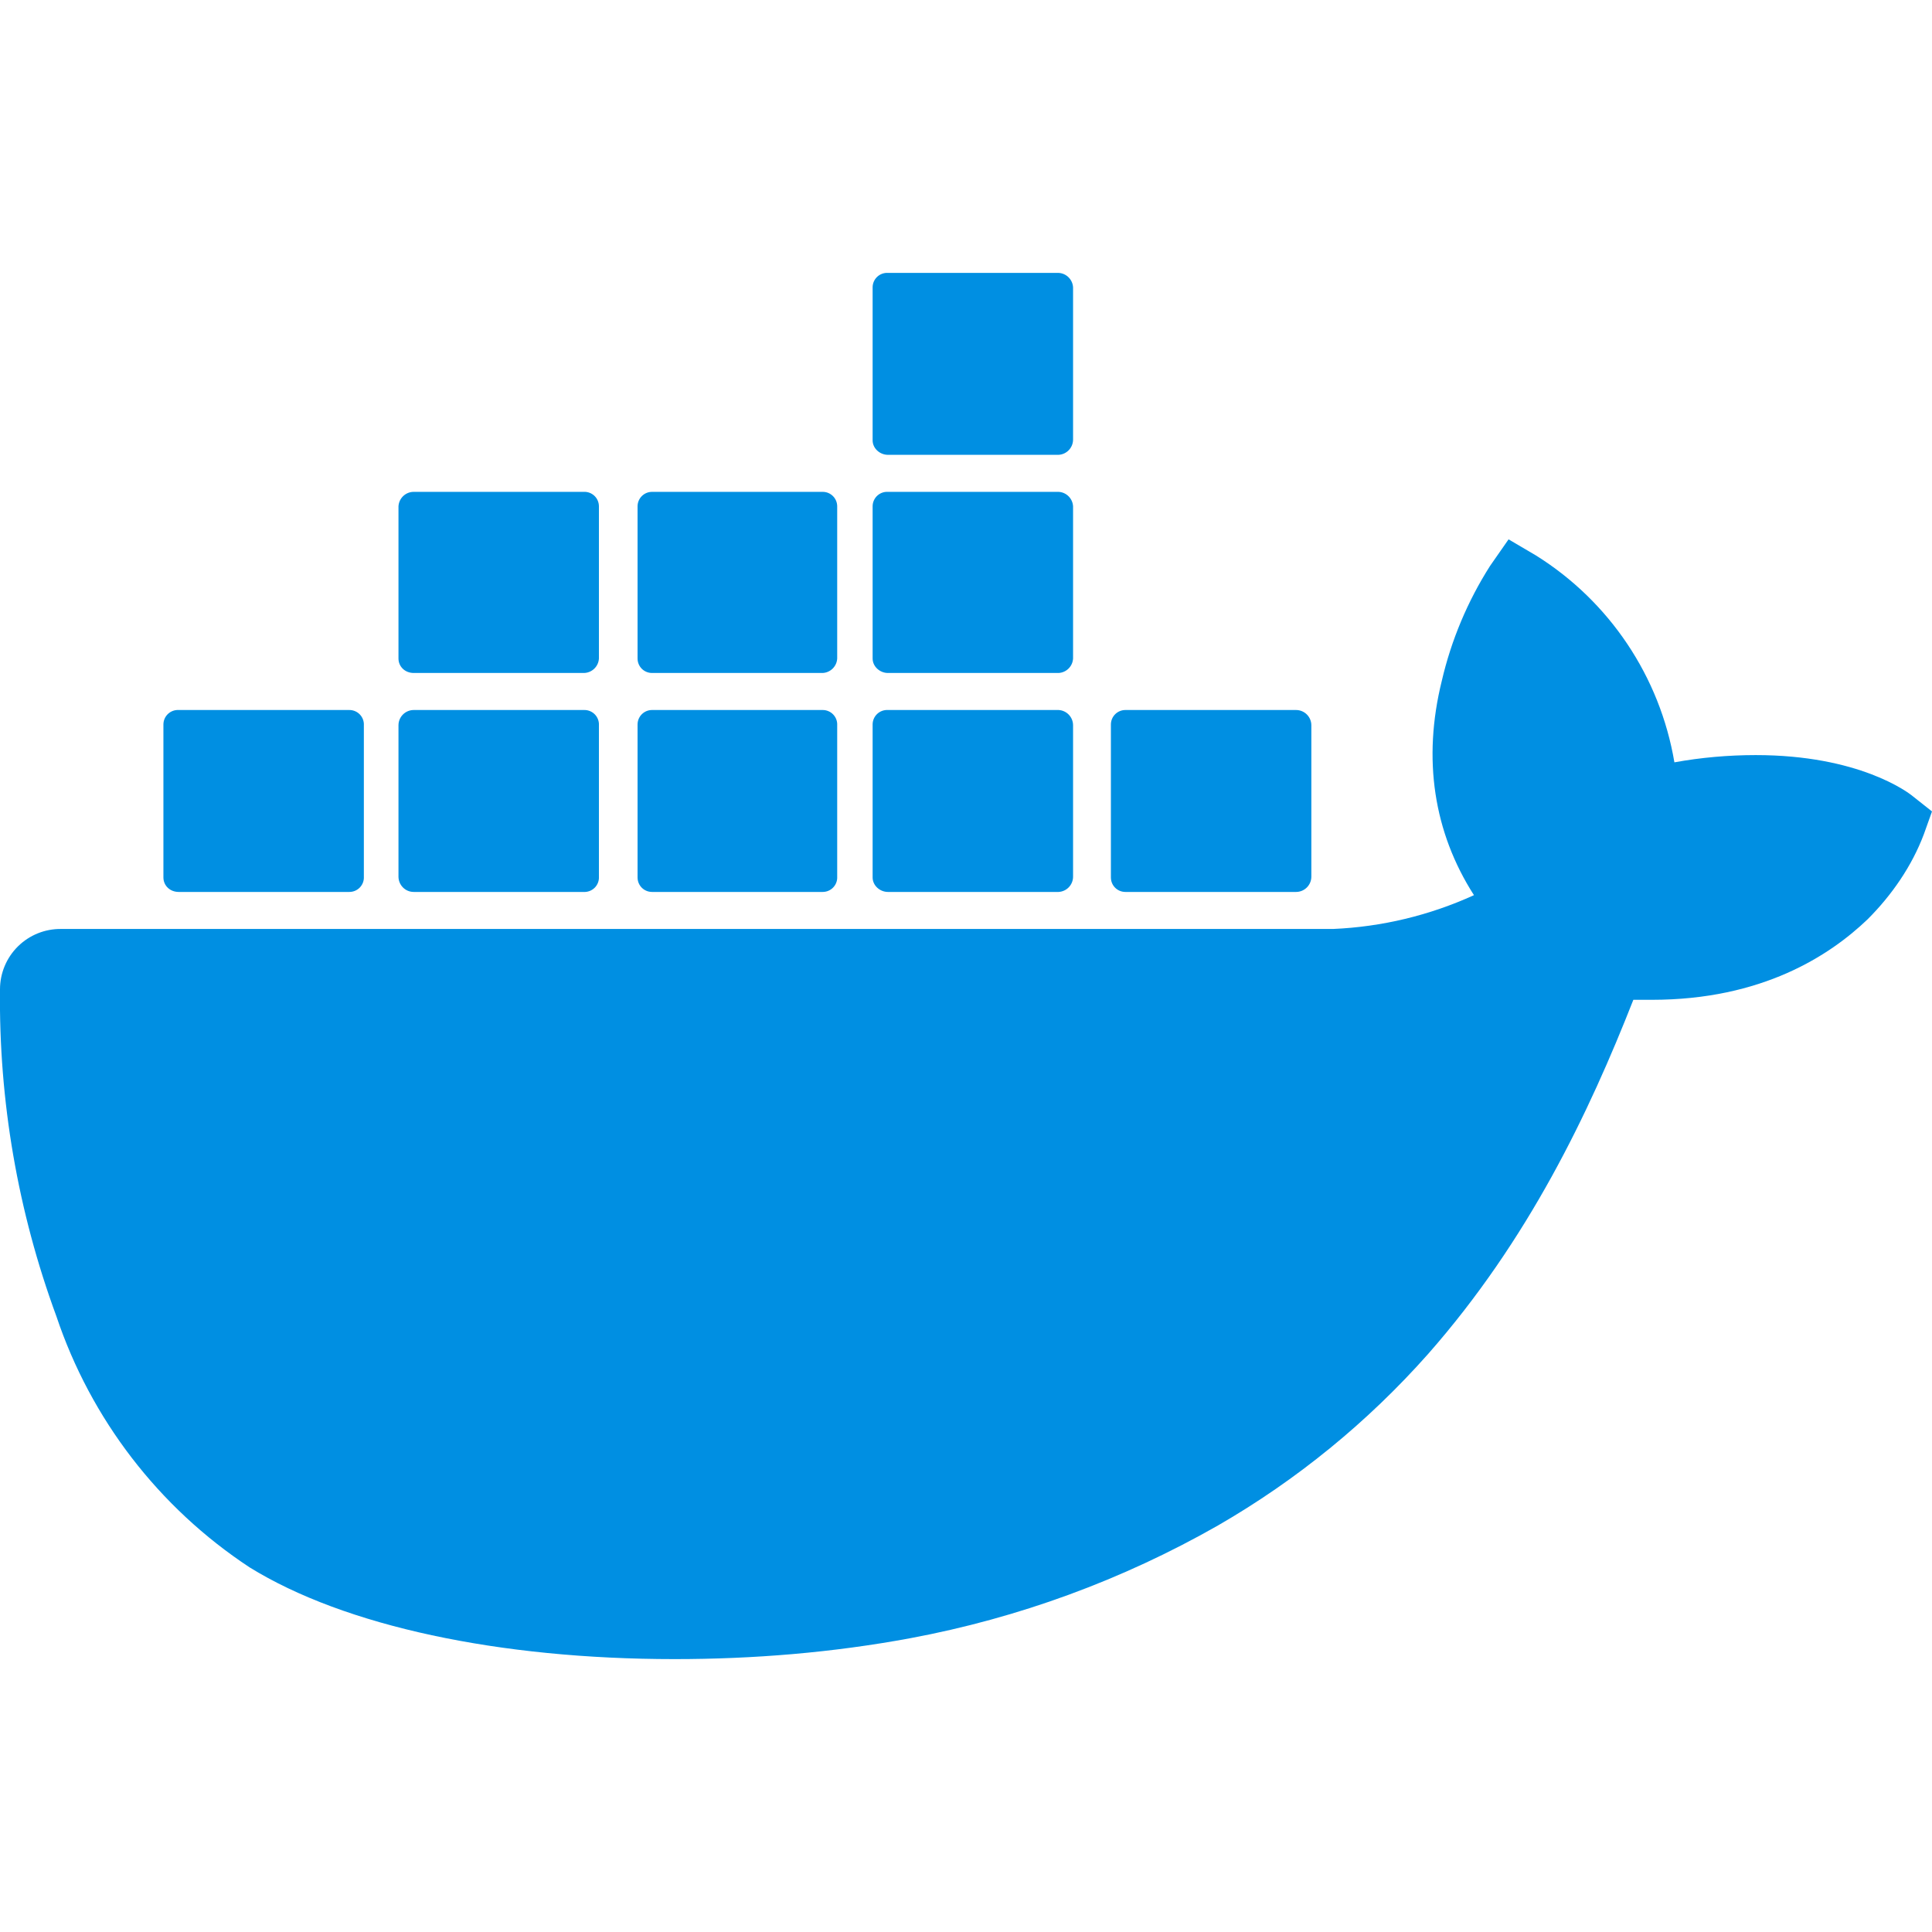
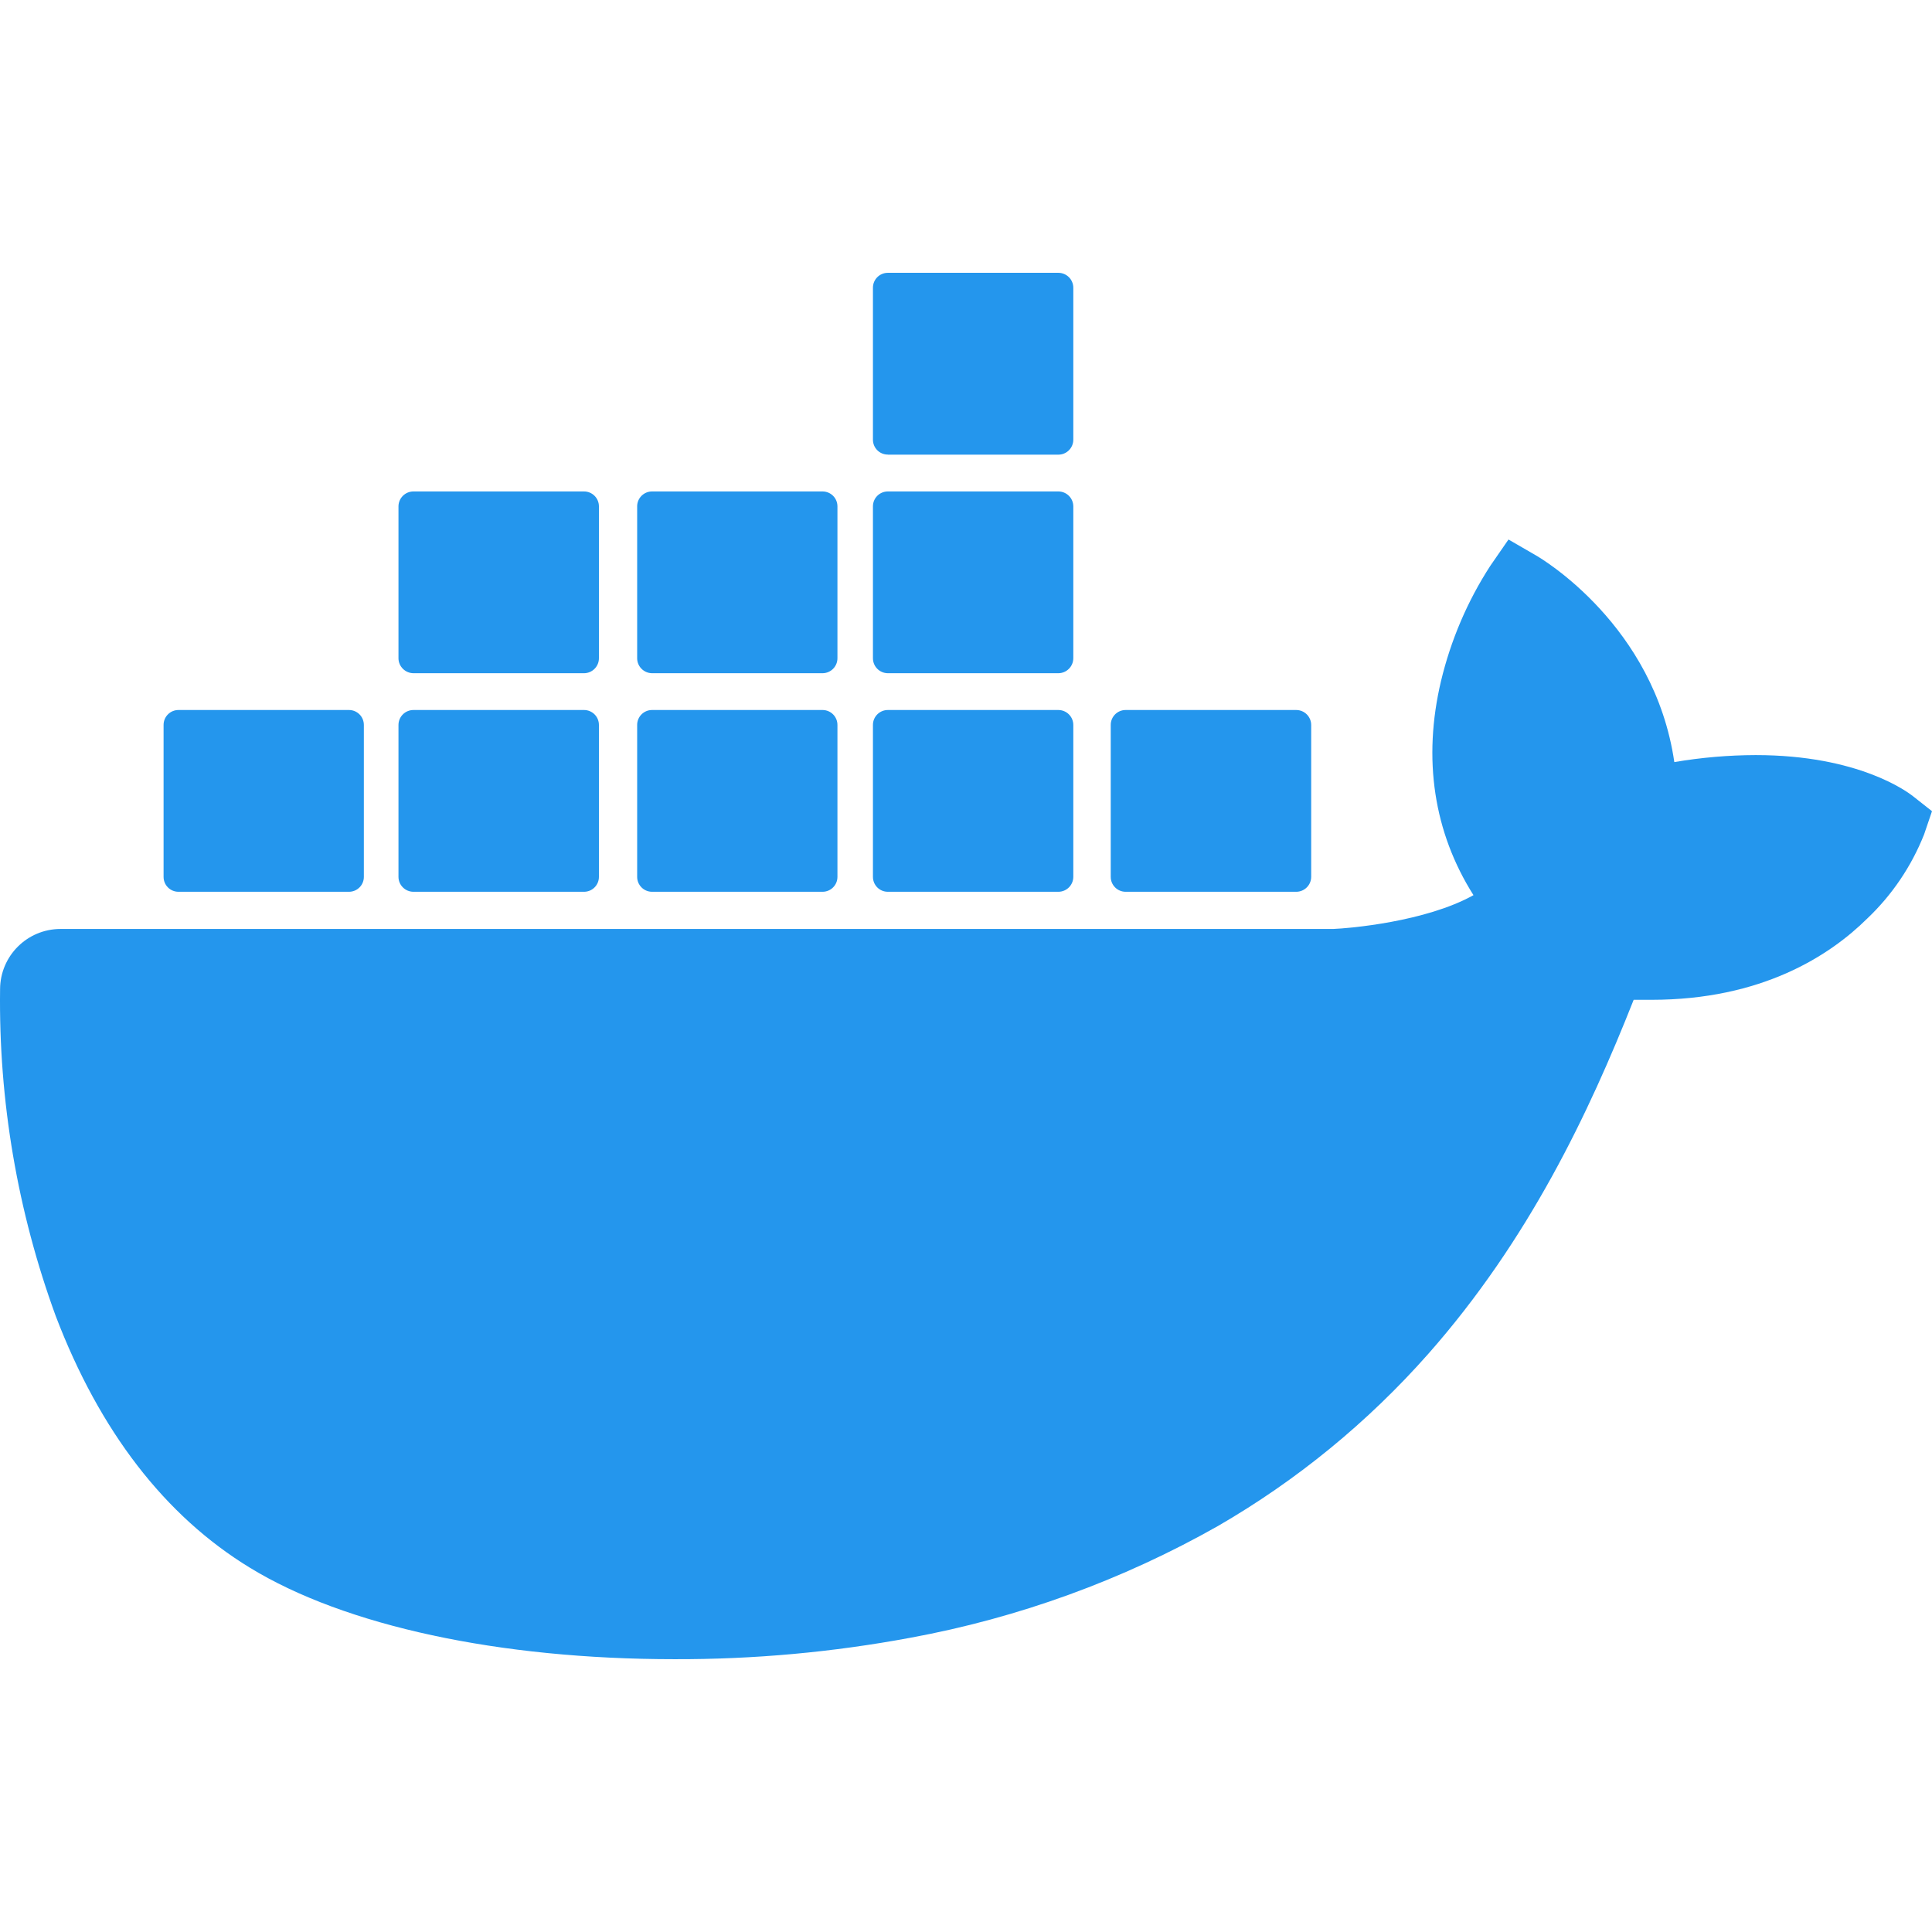
- <svg xmlns="http://www.w3.org/2000/svg" viewBox="0 0 24 24" fill="#008fe2">
-   <path d="M13.98 11.08h2.12a.19.19 0 0 0 .19-.19V9.01a.19.19 0 0 0-.19-.19h-2.12a.18.18 0 0 0-.18.18v1.9c0 .1.08.18.18.18m-2.95-5.43h2.12a.19.19 0 0 0 .18-.19V3.57a.19.19 0 0 0-.18-.18h-2.12a.18.18 0 0 0-.19.18v1.9c0 .1.09.18.19.18m0 2.71h2.12a.19.19 0 0 0 .18-.18V6.29a.19.19 0 0 0-.18-.18h-2.12a.18.18 0 0 0-.19.18v1.89c0 .1.09.18.19.18m-2.93 0h2.12a.19.19 0 0 0 .18-.18V6.29a.18.18 0 0 0-.18-.18H8.1a.18.18 0 0 0-.18.18v1.89c0 .1.08.18.18.18m-2.96 0h2.11a.19.19 0 0 0 .19-.18V6.29a.18.18 0 0 0-.19-.18H5.14a.19.19 0 0 0-.19.18v1.89c0 .1.08.18.19.18m5.89 2.72h2.12a.19.19 0 0 0 .18-.19V9.01a.19.19 0 0 0-.18-.19h-2.12a.18.18 0 0 0-.19.18v1.9c0 .1.09.18.19.18m-2.93 0h2.12a.18.18 0 0 0 .18-.19V9.01a.18.18 0 0 0-.18-.19H8.1a.18.18 0 0 0-.18.18v1.9c0 .1.08.18.18.18m-2.96 0h2.11a.18.18 0 0 0 .19-.19V9.01a.18.18 0 0 0-.18-.19H5.14a.19.19 0 0 0-.19.19v1.88c0 .1.08.19.19.19m-2.92 0h2.12a.18.18 0 0 0 .18-.19V9.01a.18.18 0 0 0-.18-.19H2.22a.18.18 0 0 0-.19.18v1.9c0 .1.08.18.19.18m21.54-1.19c-.06-.05-.67-.51-1.95-.51-.34 0-.68.03-1.01.09a3.77 3.77 0 0 0-1.72-2.57l-.34-.2-.23.33a4.6 4.6 0 0 0-.6 1.43c-.24.97-.1 1.88.4 2.66a4.7 4.7 0 0 1-1.75.42H.76a.75.75 0 0 0-.76.75 11.38 11.38 0 0 0 .7 4.06 6.03 6.03 0 0 0 2.4 3.12c1.18.73 3.1 1.14 5.28 1.14.98 0 1.96-.08 2.93-.26a12.25 12.25 0 0 0 3.82-1.4 10.5 10.5 0 0 0 2.61-2.13c1.25-1.42 2-3 2.55-4.4h.23c1.37 0 2.21-.55 2.68-1 .3-.3.55-.66.7-1.06l.1-.28Z" />
+ <svg xmlns="http://www.w3.org/2000/svg" fill="#2496ED" viewBox="0 0 24 24">
+   <path d="M13.983 11.078h2.119a.186.186 0 00.186-.185V9.006a.186.186 0 00-.186-.186h-2.119a.185.185 0 00-.185.185v1.888c0 .102.083.185.185.185m-2.954-5.43h2.118a.186.186 0 00.186-.186V3.574a.186.186 0 00-.186-.185h-2.118a.185.185 0 00-.185.185v1.888c0 .102.082.185.185.185m0 2.716h2.118a.187.187 0 00.186-.186V6.29a.186.186 0 00-.186-.185h-2.118a.185.185 0 00-.185.185v1.887c0 .102.082.185.185.186m-2.93 0h2.12a.186.186 0 00.184-.186V6.29a.185.185 0 00-.185-.185H8.1a.185.185 0 00-.185.185v1.887c0 .102.083.185.185.186m-2.964 0h2.119a.186.186 0 00.185-.186V6.29a.185.185 0 00-.185-.185H5.136a.186.186 0 00-.186.185v1.887c0 .102.084.185.186.186m5.893 2.715h2.118a.186.186 0 00.186-.185V9.006a.186.186 0 00-.186-.186h-2.118a.185.185 0 00-.185.185v1.888c0 .102.082.185.185.185m-2.93 0h2.12a.185.185 0 00.184-.185V9.006a.185.185 0 00-.184-.186h-2.12a.185.185 0 00-.184.185v1.888c0 .102.083.185.185.185m-2.964 0h2.119a.185.185 0 00.185-.185V9.006a.185.185 0 00-.184-.186h-2.12a.186.186 0 00-.186.186v1.887c0 .102.084.185.186.185m-2.92 0h2.12a.185.185 0 00.184-.185V9.006a.185.185 0 00-.184-.186h-2.12a.185.185 0 00-.184.185v1.888c0 .102.082.185.185.185M23.763 9.89c-.065-.051-.672-.51-1.954-.51-.338.001-.676.03-1.01.087-.248-1.7-1.653-2.53-1.716-2.566l-.344-.199-.226.327c-.284.438-.49.922-.612 1.43-.23.97-.09 1.882.403 2.661-.595.332-1.55.413-1.744.42H.751a.751.751 0 00-.75.748 11.376 11.376 0 00.692 4.062c.545 1.428 1.355 2.48 2.41 3.124 1.18.723 3.1 1.137 5.275 1.137.983.003 1.963-.086 2.93-.266a12.248 12.248 0 003.823-1.389c.98-.567 1.86-1.288 2.61-2.136 1.252-1.418 1.998-2.997 2.553-4.4h.221c1.372 0 2.215-.549 2.68-1.009.309-.293.55-.65.707-1.046l.098-.288Z" />
</svg>
